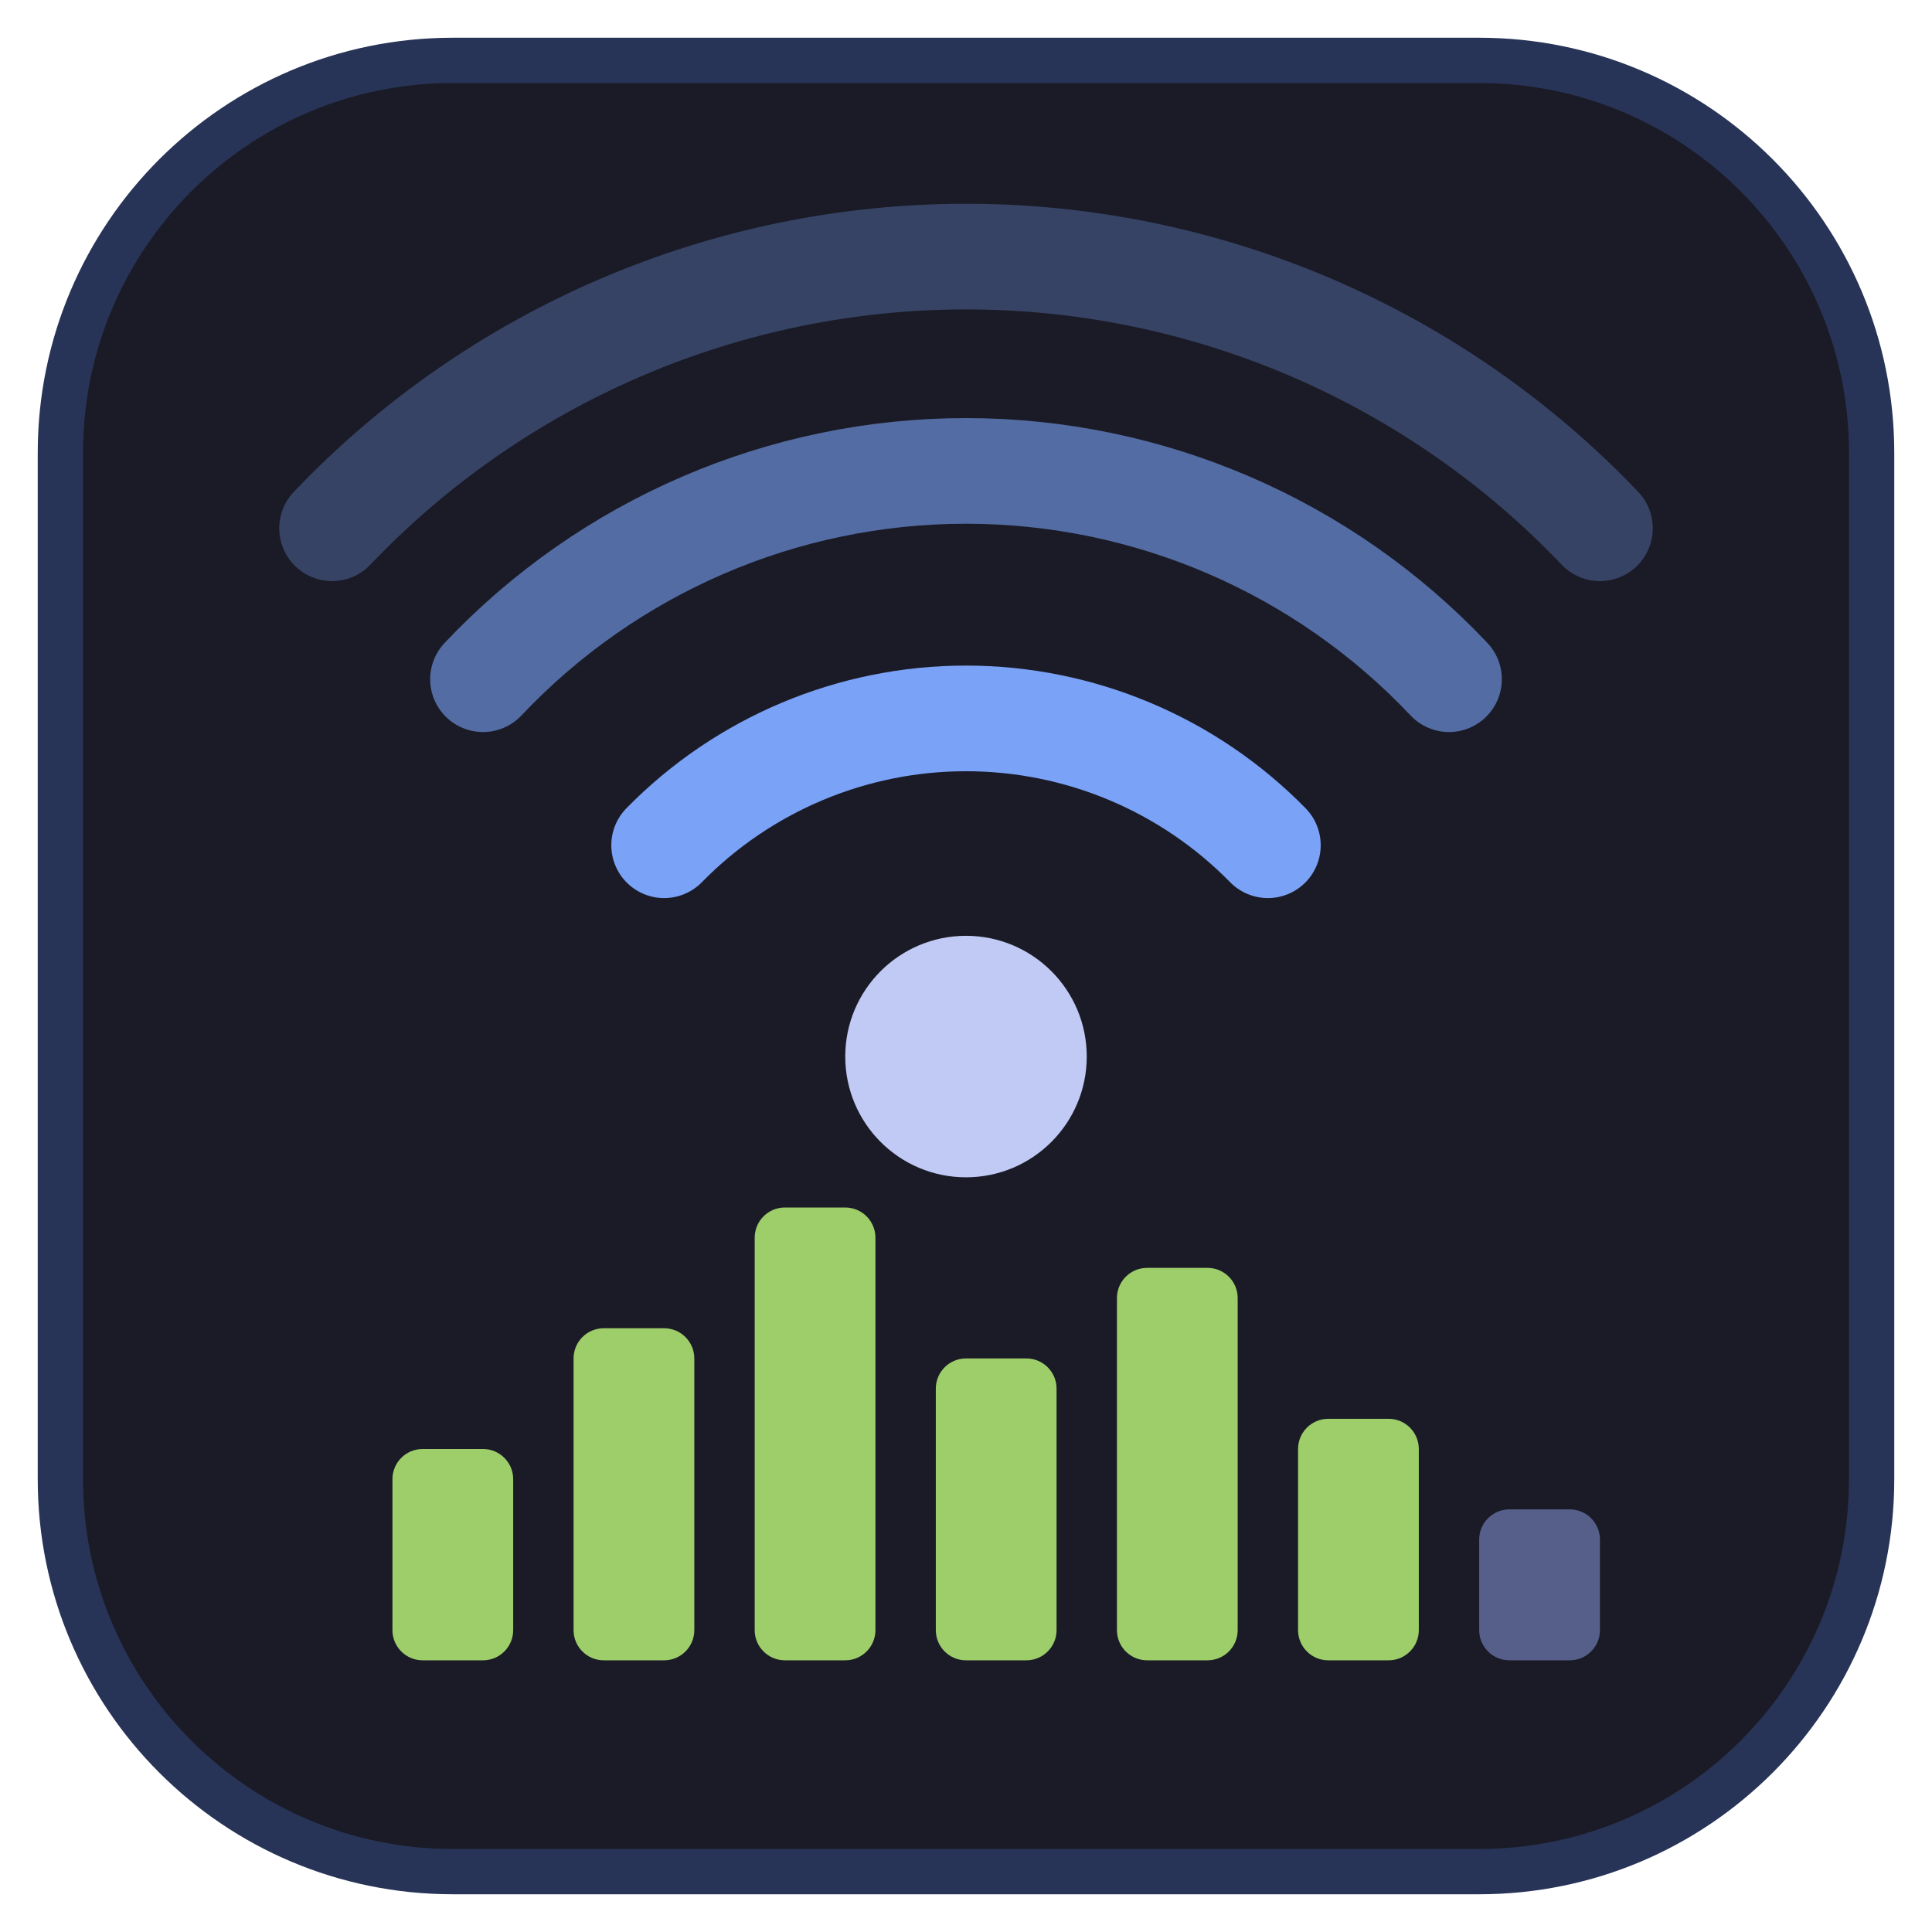
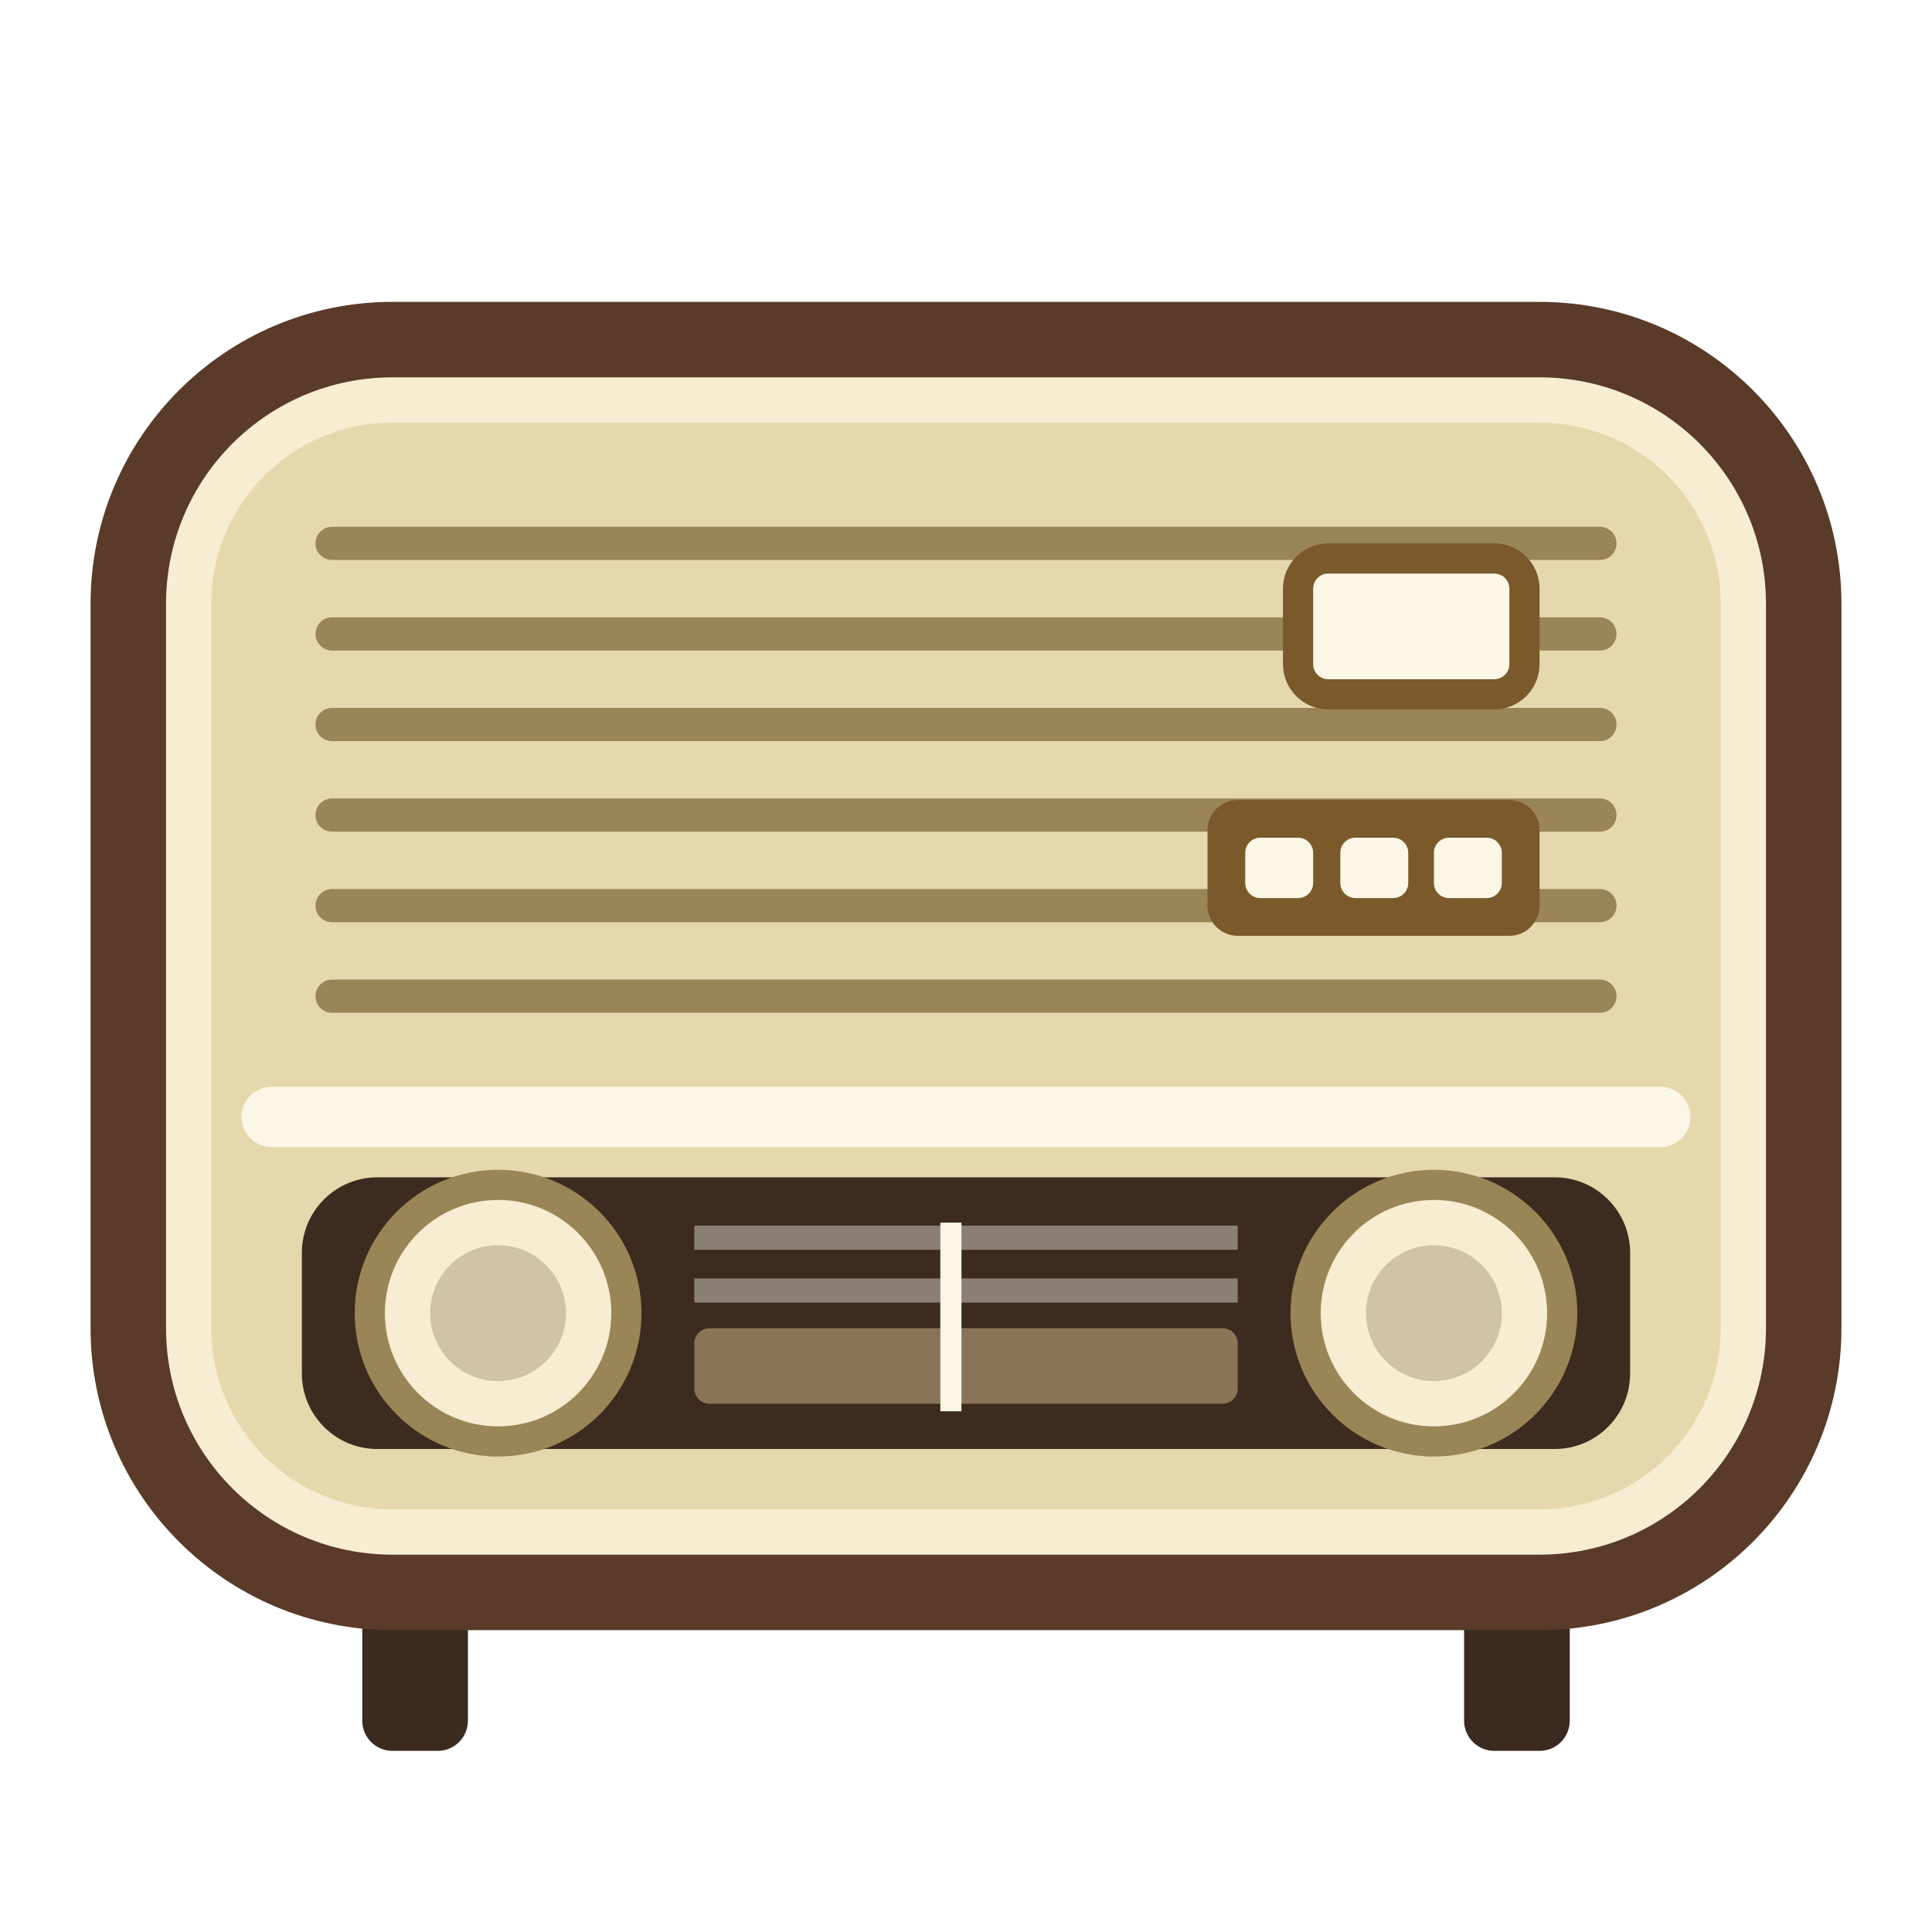
<svg xmlns="http://www.w3.org/2000/svg" width="128" height="128" viewBox="0 0 128 128">
-   <rect x="4" y="4" width="120" height="120" rx="26" fill="#1a1b26" />
-   <rect x="4" y="4" width="120" height="120" rx="26" fill="none" stroke="#283457" stroke-width="3" />
-   <g fill="none" stroke-linecap="round">
-     <path d="M44 56 A28 28 0 0 1 84 56" stroke="#7aa2f7" stroke-width="7" />
-     <path d="M32 45 A44 44 0 0 1 96 45" stroke="#7aa2f7" stroke-width="7" opacity="0.6" />
-     <path d="M22 35 A58 58 0 0 1 106 35" stroke="#7aa2f7" stroke-width="7" opacity="0.3" />
+   <rect x="24" y="104" width="7" height="12" rx="2" fill="#3b2a20" />
+   <rect x="97" y="104" width="7" height="12" rx="2" fill="#3b2a20" />
+   <rect x="6" y="20" width="116" height="88" rx="20" fill="#5a3a28" />
+   <rect x="11" y="25" width="106" height="78" rx="15" fill="#f6edd2" />
+   <rect x="14" y="28" width="100" height="72" rx="12" fill="#e6d8ad" />
+   <g stroke="#9a8556" stroke-width="2.2" stroke-linecap="round">
+     <line x1="22" y1="36" x2="106" y2="36" />
+     <line x1="22" y1="42" x2="106" y2="42" />
+     <line x1="22" y1="48" x2="106" y2="48" />
+     <line x1="22" y1="54" x2="106" y2="54" />
+     <line x1="22" y1="60" x2="106" y2="60" />
+     <line x1="22" y1="66" x2="106" y2="66" />
  </g>
-   <circle cx="64" cy="70" r="8" fill="#c0caf5" />
-   <g fill="#9ece6a">
-     <rect x="26" y="96" width="8" height="14" rx="2" />
-     <rect x="38" y="88" width="8" height="22" rx="2" />
-     <rect x="50" y="80" width="8" height="30" rx="2" />
-     <rect x="62" y="90" width="8" height="20" rx="2" />
-     <rect x="74" y="84" width="8" height="26" rx="2" />
-     <rect x="86" y="94" width="8" height="16" rx="2" />
-     <rect x="98" y="100" width="8" height="10" rx="2" fill="#565f89" />
+   <rect x="86" y="37" width="15" height="9" rx="2" fill="#fbf6e6" stroke="#7a5a2a" stroke-width="2" />
+   <rect x="80" y="53" width="22" height="9" rx="2" fill="#7a5a2a" />
+   <g fill="#fbf6e6">
+     <rect x="82.5" y="55.5" width="4.5" height="4" rx="1" />
+     <rect x="88.8" y="55.5" width="4.5" height="4" rx="1" />
+     <rect x="95" y="55.5" width="4.5" height="4" rx="1" />
+   </g>
+   <rect x="16" y="72" width="96" height="4" rx="2" fill="#fbf6e6" />
+   <rect x="20" y="78" width="88" height="18" rx="5" fill="#3d2b1f" />
+   <g stroke="#8a7f74" stroke-width="1.6">
+     <line x1="46" y1="82" x2="82" y2="82" />
+     <line x1="46" y1="85.5" x2="82" y2="85.5" />
+   </g>
+   <rect x="46" y="88" width="36" height="5" rx="1" fill="#8a7458" />
+   <line x1="63" y1="81" x2="63" y2="93.5" stroke="#fbf6e6" stroke-width="1.4" />
+   <g>
+     <circle cx="33" cy="87" r="8.5" fill="#f6edd2" stroke="#9a8556" stroke-width="2" />
+     <circle cx="33" cy="87" r="4.5" fill="#cfc4a8" />
+     <circle cx="95" cy="87" r="8.5" fill="#f6edd2" stroke="#9a8556" stroke-width="2" />
+     <circle cx="95" cy="87" r="4.5" fill="#cfc4a8" />
  </g>
</svg>
